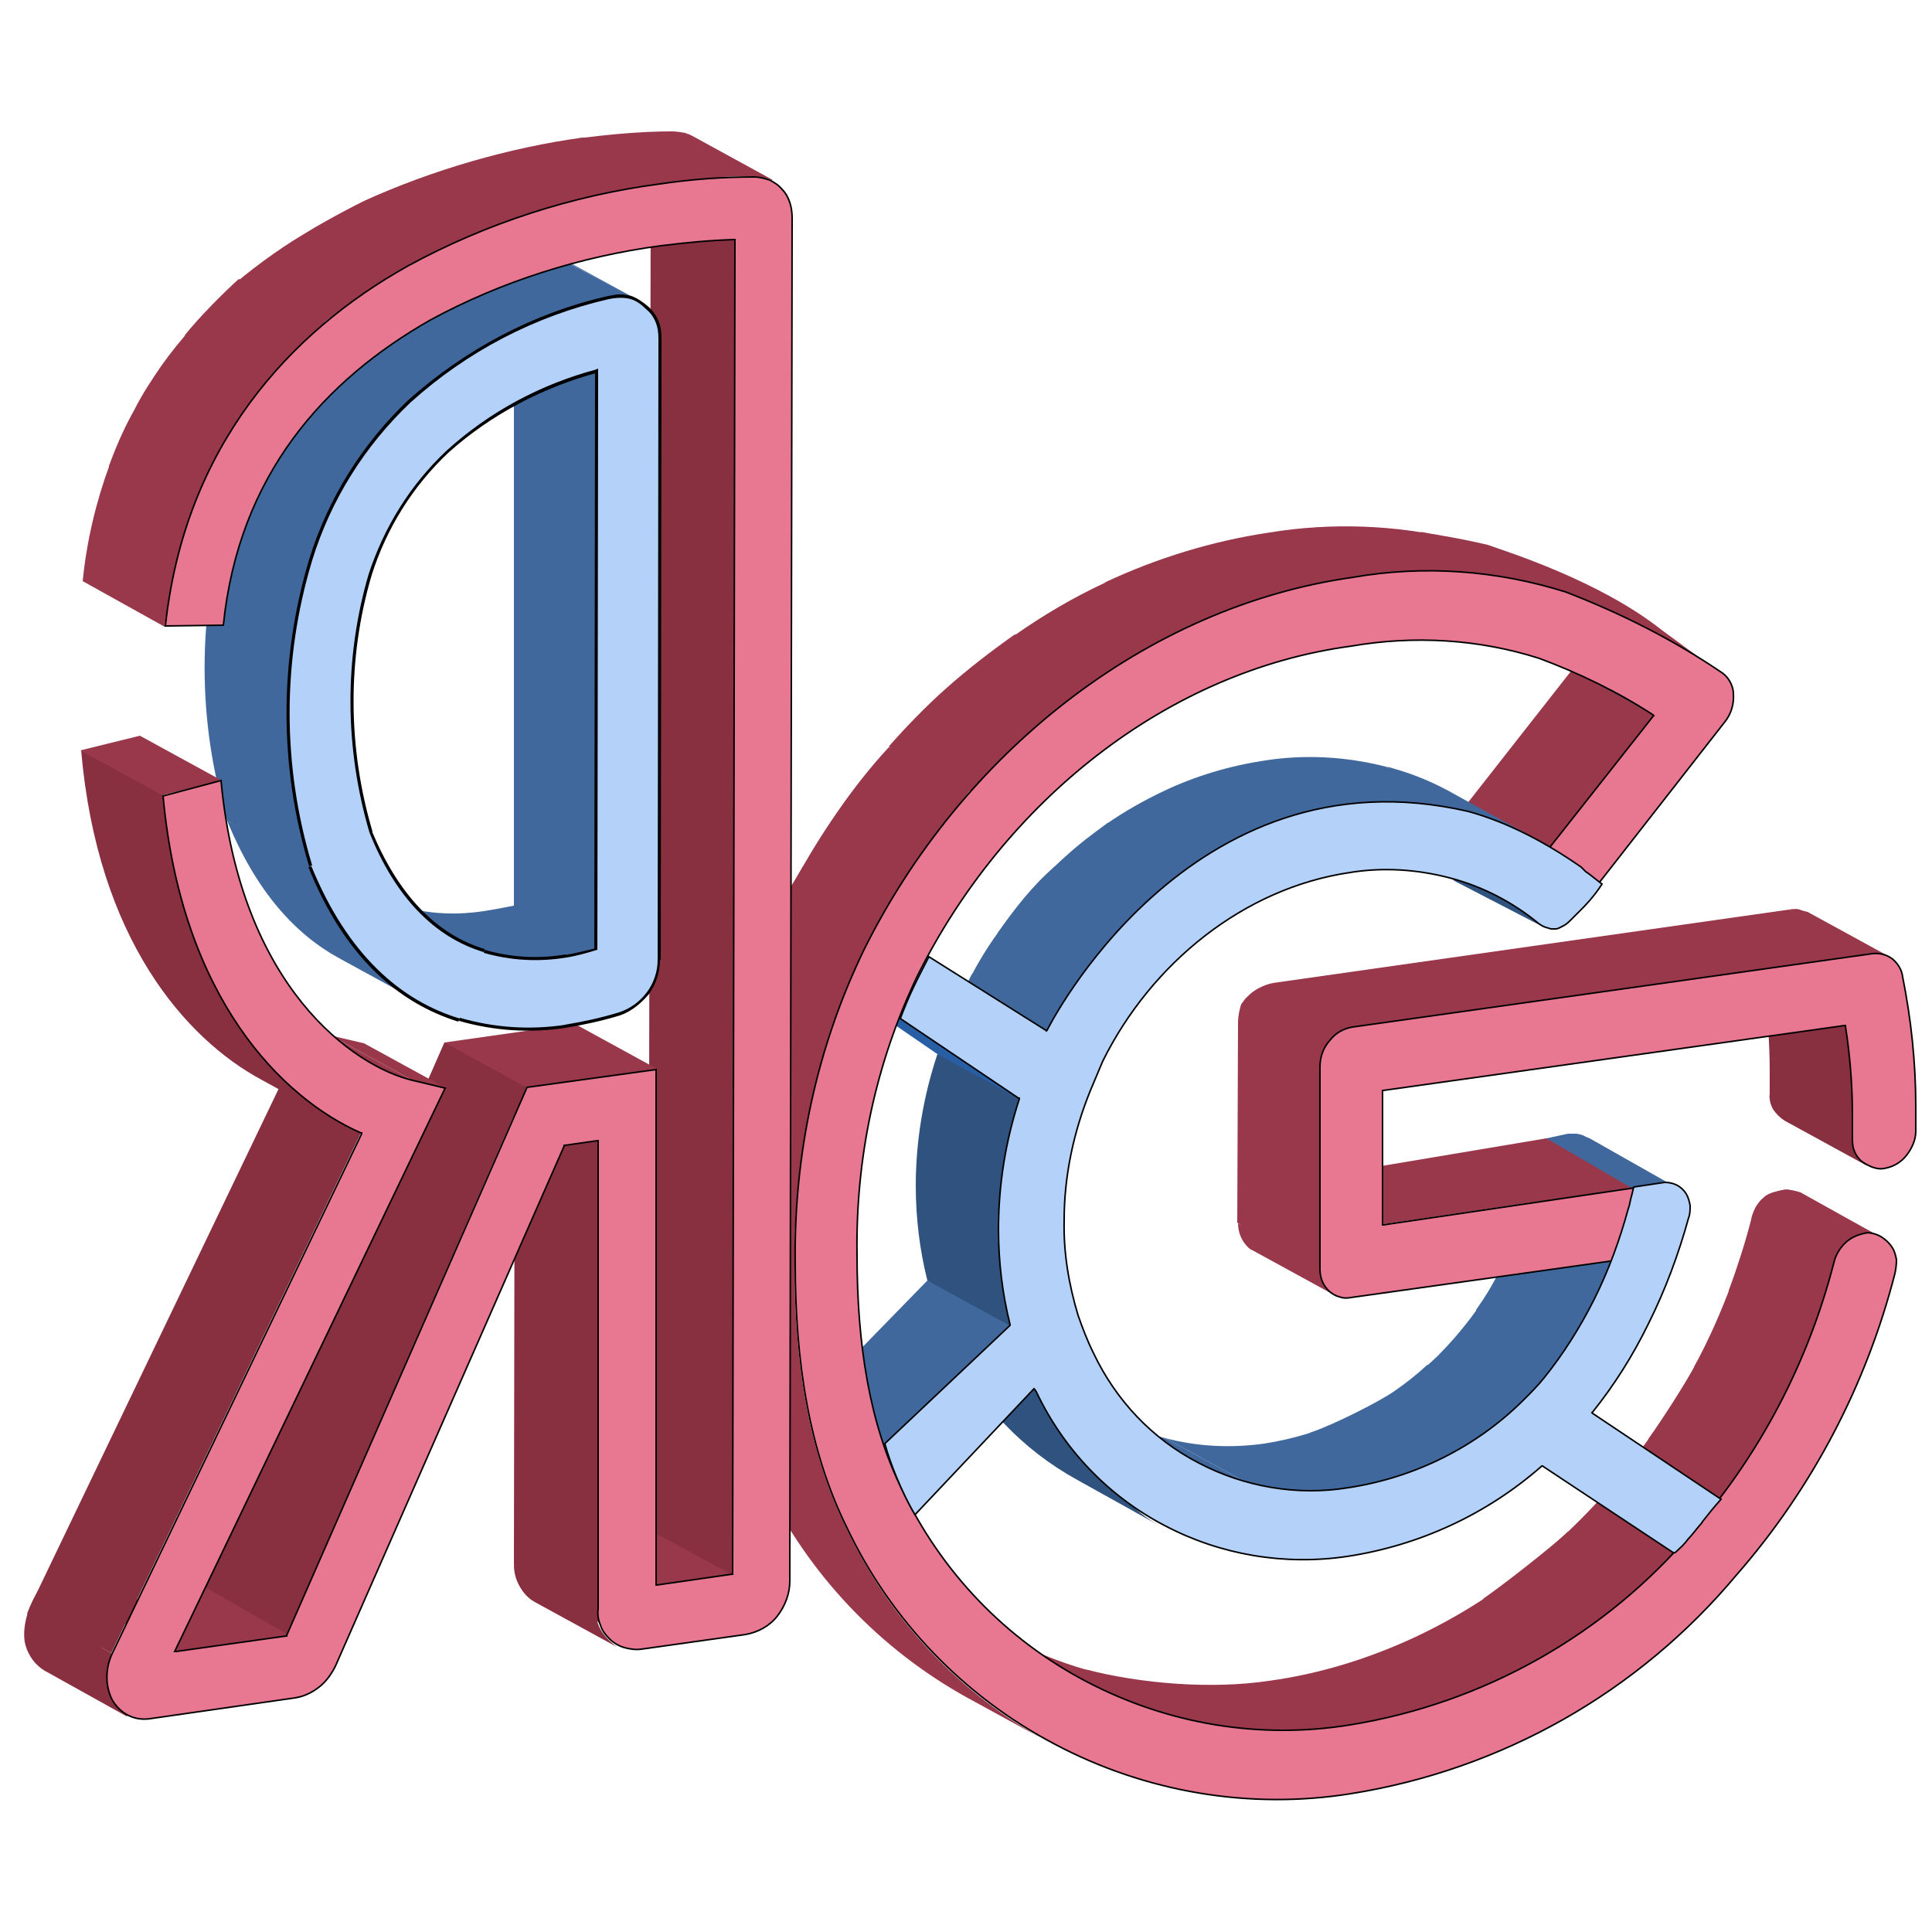
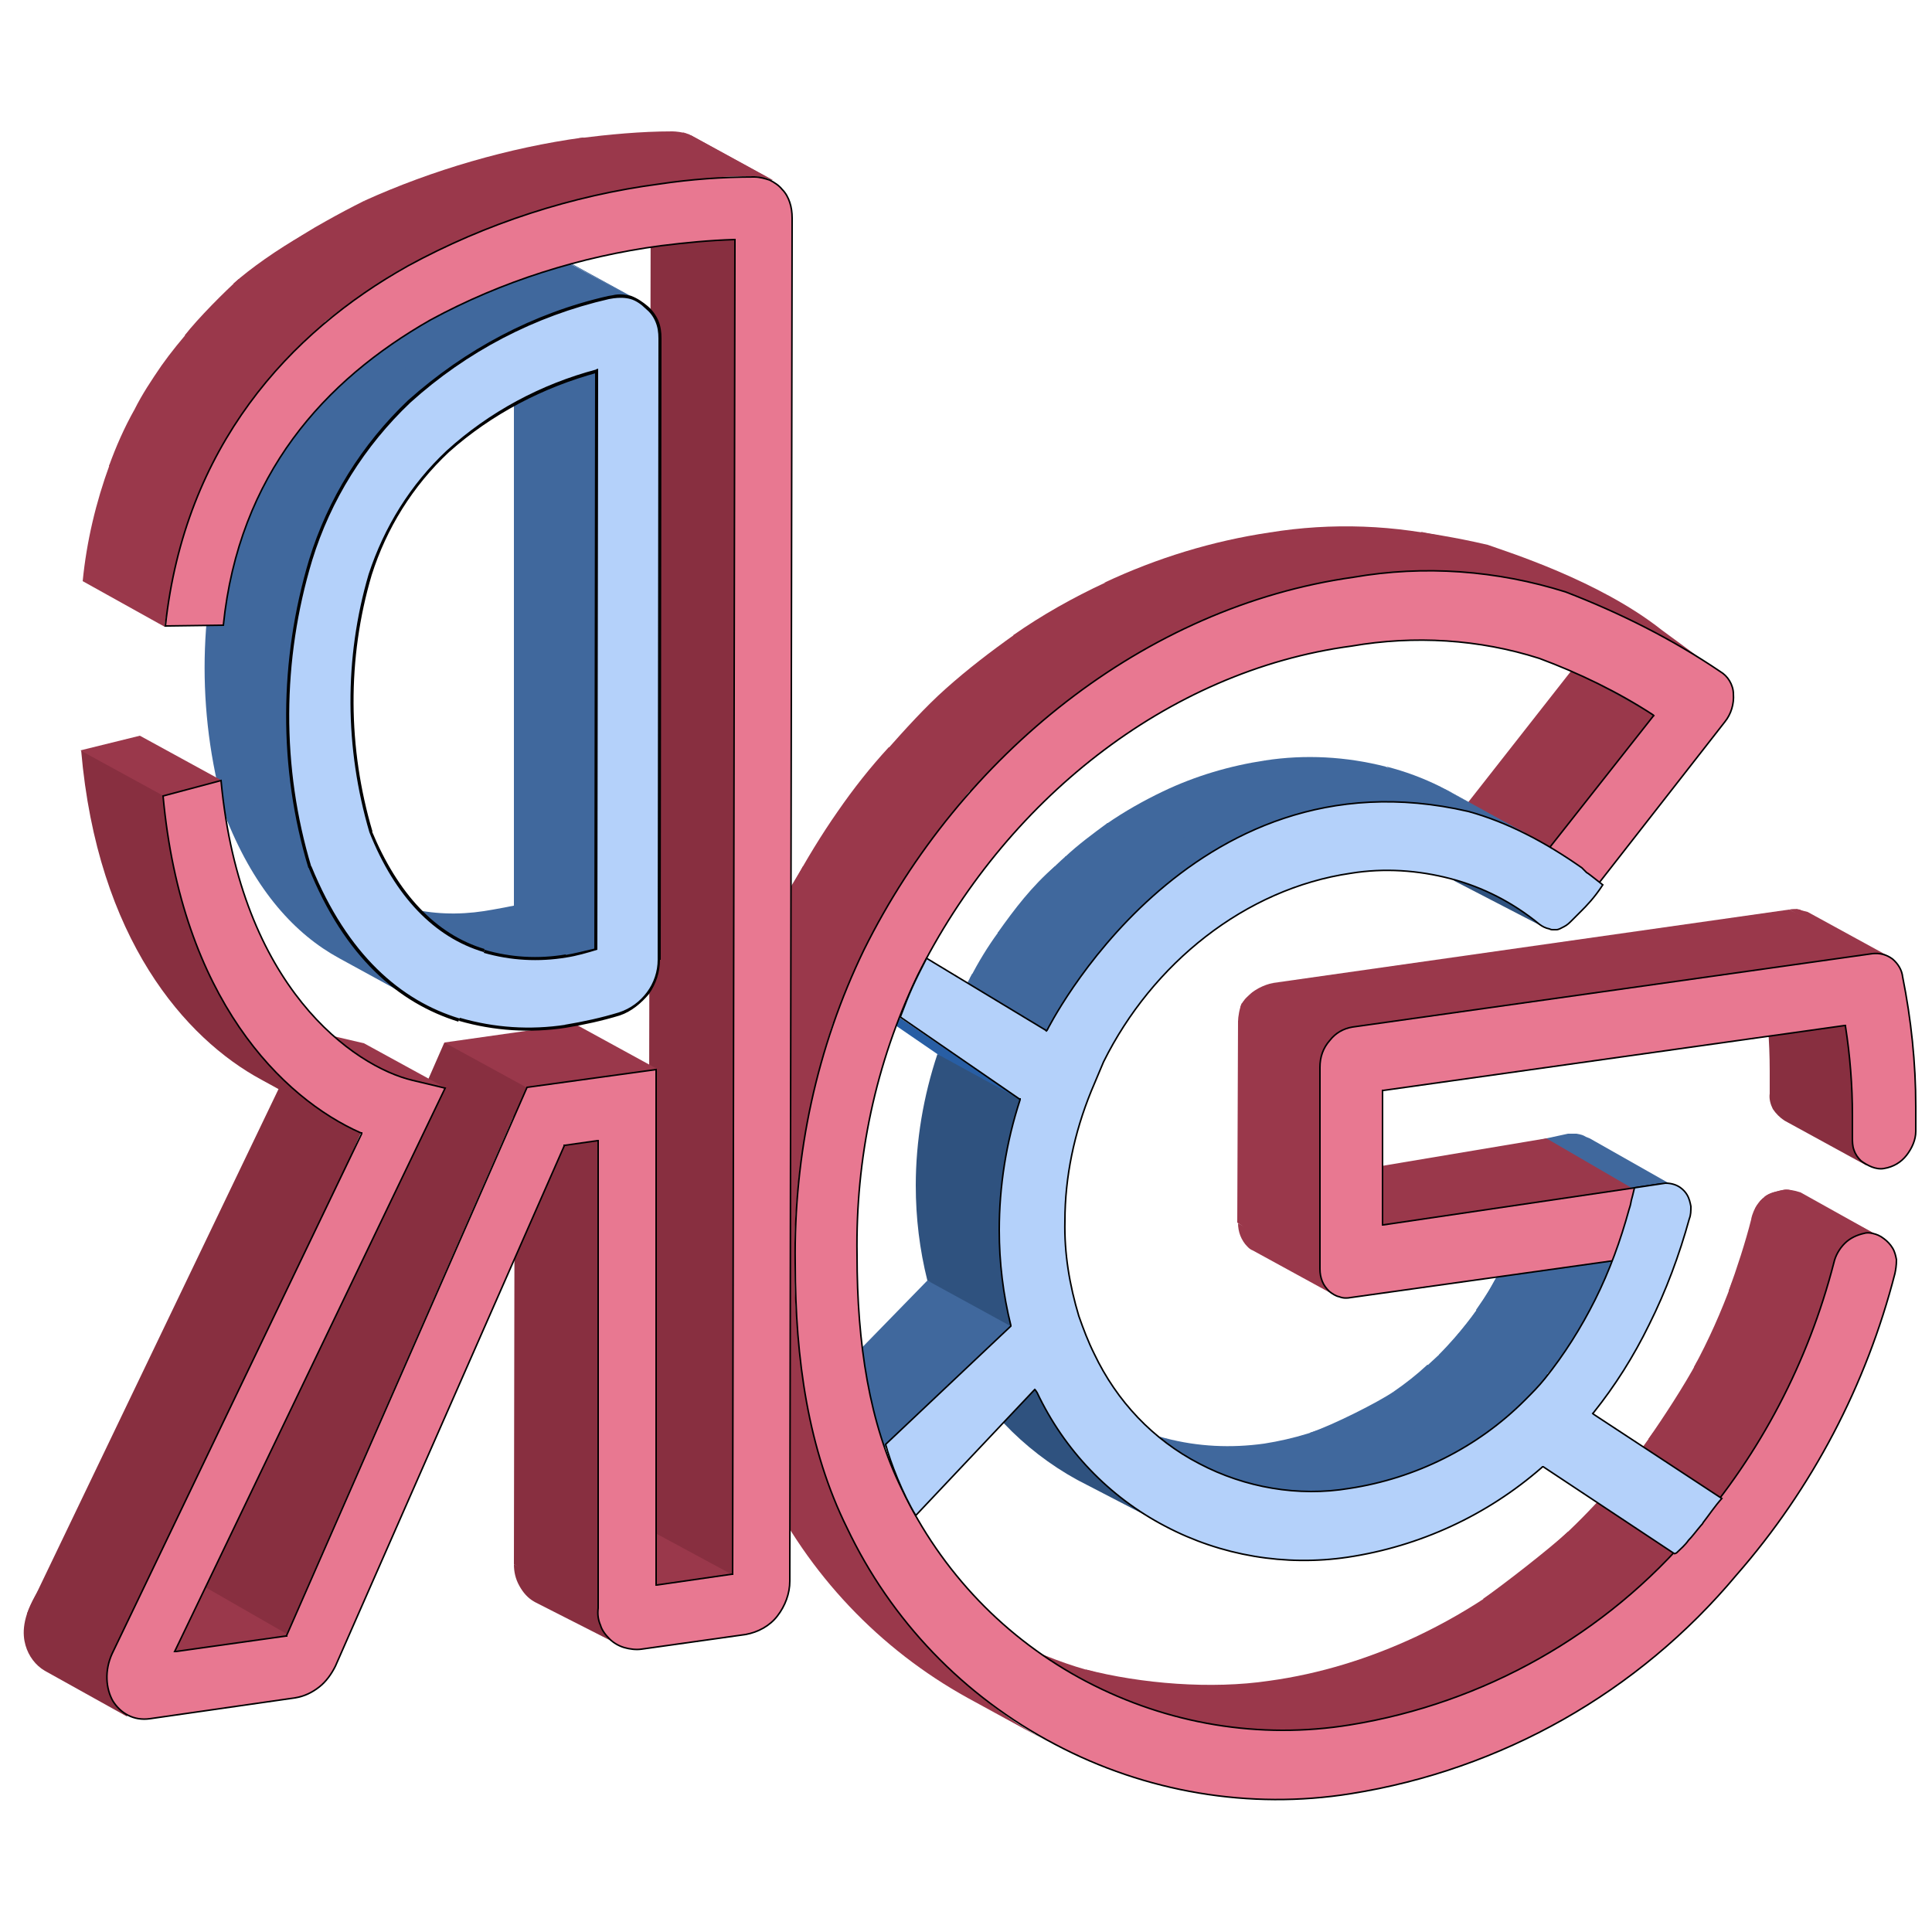
<svg xmlns="http://www.w3.org/2000/svg" version="1.1" id="Слой_1" x="0px" y="0px" viewBox="0 0 250 250" style="enable-background:new 0 0 250 250;" xml:space="preserve">
  <style type="text/css">
	.st0{fill:#9A384B;}
	.st1{fill:#40689D;}
	.st2{fill:#882F40;}
	.st3{fill:#E87891;stroke:#000000;stroke-width:0.2;}
	.st4{fill:#B4D1FA;}
	.st5{fill:#5E6D82;}
	.st6{fill:#2F527F;}
	.st7{fill:#285EA4;}
	.st8{fill:#793E4B;}
	.st9{fill:#7D414E;}
	.st10{fill:#824351;}
	.st11{fill:#874654;}
	.st12{fill:#B4D1FA;stroke:#000000;stroke-width:0.2;}
</style>
-   <path class="st0" d="M135.8,225.5l-10.6-5.8c-11.4-6.3-20.6-16-26.3-27.8c-4.9-10.1-6.7-21.9-6.7-34.2c-0.1-11.1,1.7-22.2,5.5-32.6  l10.6,5.8c-3.7,10.5-5.6,21.5-5.5,32.6c0,12.4,1.7,24.1,6.7,34.2C115.1,209.6,124.3,219.3,135.8,225.5z" />
+   <path class="st0" d="M135.8,225.5l-10.6-5.8c-11.4-6.3-20.6-16-26.3-27.8c-4.9-10.1-6.7-21.9-6.7-34.2c-0.1-11.1,1.7-22.2,5.5-32.6  l10.6,5.8c-3.7,10.5-5.6,21.5-5.5,32.6c0,12.4,2.2,23.7,7.2,33.8C115.6,209.2,124.3,219.3,135.8,225.5z" />
  <path class="st0" d="M107.5,132.6l-9.9-7.7c1-2.7,2.2-5.4,3.5-8c0.4-0.9,2.4-4,2.8-4.8l11.1,6.1c-0.5,0.9-2,4.4-2.4,5.3  c-1.3,2.6-3.4,5.8-4.4,8.6" />
  <path class="st1" d="M78.8,39l-11.1-5.9c0.7-0.1,2.5-0.6,3.2-0.5L82.8,39c-0.7-0.2-2.2-0.1-2.9,0" />
  <path class="st1" d="M81.5,38.6l-10.6-5.8c0.3,0.1,0.7,0.2,1,0.4L82.5,39C82.2,38.8,81.9,38.6,81.5,38.6z" />
  <path class="st1" d="M82.5,38.9l-10.6-5.8h0.2l10.6,5.8H82.5z" />
  <path class="st1" d="M40.5,112.5l-11.1-6.3c-3.9-12.9-3.9-26.7,0-39.6l0.6-1.8L42.5,71l-0.6,1.8C38,85.7,36.6,99.1,40.5,112" />
-   <path class="st1" d="M40.7,70.6L30,64.8c0.8-2.2,3.2-7.6,4.3-9.7l9.2,9C42.5,66.2,41.5,68.4,40.7,70.6z" />
+   <path class="st1" d="M40.1,80.6L30,64.8c0.8-2.2,3.2-7.6,4.3-9.7l15.2,6.5C48.5,63.7,40.9,78.4,40.1,80.6z" />
  <path class="st1" d="M43.6,64.1L33,58.3c0.9-1.7,1.9-3.3,3-4.8l10.6,5.8C45.5,60.8,44.5,62.4,43.6,64.1z" />
  <path class="st1" d="M41.5,73L36,53.5c1-1.4,2.1-2.8,3.2-4.1L58,48.5C56.8,49.8,42.5,71.6,41.5,73z" />
  <path class="st1" d="M49.8,55.1l-10.6-5.8c1-1.1,2-2.1,3.1-3.1l0.8-0.7L55.5,50l-2.6,2C51.8,53,50.8,54,49.8,55.1z" />
  <path class="st1" d="M53.7,51.2L43,45.5c1.6-1.4,3.2-2.7,4.9-3.9l10.6,5.7c-1.7,1.2-2,3-3.6,4.4" />
  <path class="st1" d="M58.5,48.8L48,41.5c2.5-1.7,5-3.2,7.7-4.5l10.6,5.8C63.7,44.1,60.9,47.1,58.5,48.8z" />
  <path class="st1" d="M50.1,55.2l5.7-18.1c4-1.8,8.1-3.3,12.4-4.3h0.6l10.6,5.7l-0.6,0.1C74.5,39.6,54,53.3,50.1,55.2z" />
  <path class="st0" d="M85.1,205.4l-10.8-6.2l9.7-1.4l14.5,6.4L85.1,205.4z" />
-   <path class="st2" d="M79.8,213.1l-10.6-5.8c-0.9-0.5-1.5-1.2-2-2.1s-0.7-1.8-0.7-2.8l10.6,5.8c0,1,0.2,2,0.7,2.8  S79,212.5,79.8,213.1" />
+   <path class="st2" d="M81,213.3l-11.8-6c-0.9-0.5-1.5-1.2-2-2.1s-0.7-1.8-0.7-2.8l10.6,5.8c0,1,0.9,1.8,1.4,2.6s1,1.1,1.8,1.7" />
  <path class="st2" d="M78.3,210.5l-11.8-8.1l0.1-60.4l11,5L78.3,210.5z" />
  <path class="st2" d="M98.9,206l-15-8.1l0.3-172.4L96,30.4L98.9,206z" />
  <path class="st0" d="M65.9,144.7l-8.4-9.8l16.9-2.4l10.6,5.8L65.9,144.7z" />
  <path class="st2" d="M37,211.7l-10.6-5.8l31.1-71l10.6,5.8L37,211.7z" />
  <path class="st0" d="M22.7,213.7l-10.6-5.8l14.5-2.5l10.8,6.2L22.7,213.7z" />
-   <path class="st2" d="M16.4,222.1l-10.6-5.9c-1.2-0.7-2.1-1.9-2.5-3.3c-0.4-1.4-0.2-4.1,1.6-7l9.8,8.7c-0.6,1.3-0.4,2.1,0,3.5  s0.6,3.1,1.8,3.9" />
+   <path class="st2" d="M16.4,222.1l-10.6-5.9c-1.2-0.7-2.1-1.9-2.5-3.3c-0.4-1.4-0.5-3.6,1.6-7l9.8,8.7c-0.6,1.3-0.4,2.1,0,3.5  s0.6,3.1,1.8,3.9" />
  <path class="st2" d="M14.1,214.6l-10.6-5.8l0.3-0.7l10.6,5.8C14.4,214.2,14.2,214.4,14.1,214.6z" />
-   <path class="st0" d="M53.4,139.8L42.8,134l4.3,1l10.6,5.8L53.4,139.8z" />
-   <path class="st2" d="M14.4,213.9l-10.6-5.8l32.3-67.3l10.6,5.8L14.4,213.9z" />
+   <path class="st0" d="M49.2,141l-6.4-7l4.3,1l10.6,5.8L49.2,141z" />
+   <path class="st2" d="M15.1,217.7l-11.3-9.6l32.3-67.3l10.6,5.8L15.1,217.7z" />
  <path class="st0" d="M48.6,137.9L38,132.1l0.9,0.5l10.6,5.8L48.6,137.9" />
  <path class="st0" d="M49.5,138.4l-10.6-5.8c1.2,0.6,2.4,1.1,3.7,1.4l10.6,5.8C51.9,139.4,50.6,139,49.5,138.4z" />
  <path class="st0" d="M53.1,139.8L42.5,134h0.3l10.6,5.8H53.1z" />
  <path class="st0" d="M85.4,23.7l-10.6-5.8c4-0.5,8.1-0.9,12.2-0.9c0.4,0,1.4,0.1,1.8,0.3l10.8,5.9c-0.4-0.1-1.7-0.4-2.1-0.4  C93.5,22.8,89.4,23.1,85.4,23.7z" />
  <path class="st0" d="M98.9,22.9l-10.6-5.8c0.3,0.1,0.6,0.2,0.9,0.3l10.6,5.8C99.5,23.1,99.2,23,98.9,22.9z" />
  <path class="st0" d="M99.8,23.3l-10.6-5.8h0.2l10.6,5.8H99.8z" />
-   <path class="st2" d="M44.4,145.5l-10.6-5.8c-9.8-5.3-21.2-18.2-23.3-42.6l12.3,6.6C25.1,128.1,34.6,140.2,44.4,145.5z" />
+   <path class="st2" d="M44.4,145.5l-10.6-5.8c-9.8-5.3-21.2-18.2-23.3-42.6l14.6,4.7C27.4,126.2,34.6,140.2,44.4,145.5z" />
  <path class="st0" d="M21,102.9l-10.6-5.8l7.7-1.9l10.6,5.8L21,102.9z" />
  <path class="st0" d="M21.3,81.1l-10.6-5.9c0.5-5.1,1.7-10.2,3.5-15.1l13.1,4.2C25.4,69.3,21.8,75.9,21.3,81.1" />
  <path class="st0" d="M24.7,66.1l-10.6-5.8c0.9-2.5,2-5,3.3-7.3L28,58.7C26.8,61.1,25.7,63.6,24.7,66.1z" />
  <path class="st0" d="M23.7,67.1L17.4,53c1-2,2.2-3.8,3.5-5.7L35.5,48C34.3,49.8,24.8,65.2,23.7,67.1z" />
  <path class="st0" d="M31.5,53.1l-10.6-5.8c1.2-1.7,2.6-3.4,4-5l15.4,0.8C38.9,44.8,32.8,51.3,31.5,53.1z" />
  <path class="st0" d="M35.5,48l-11.6-4.6c1.7-2.2,5.3-5.8,7-7.3l11.9,6c-1.7,1.5-5.9,6.1-7.5,7.8" />
-   <path class="st0" d="M40.3,43.1l-10.6-5.8c2.1-1.9,6.3-5.1,9.5-6.9L47,38C44.7,39.6,42.4,41.3,40.3,43.1z" />
+   <path class="st0" d="M40.3,43.1l-10.1-6.4c2.1-1.9,5.8-4.5,9-6.3L47,38C44.7,39.6,42.4,41.3,40.3,43.1z" />
  <path class="st0" d="M47,38l-10.6-5.8c1.9-1.3,3.8-2.5,5.8-3.6c1.6-0.9,3.3-1.8,4.9-2.6l13.1,5.3c-1.7,0.8-5.8,2.1-7.5,3.1  C50.8,35.4,48.9,36.7,47,38" />
  <path class="st0" d="M57.8,33.4L47.1,26c8.8-4,18.8-6.9,28.3-8.2l18.2,5.1C84.1,24.2,66.6,29.4,57.8,33.4z" />
  <path class="st3" d="M85.4,23.8L85.4,23.8c4-0.6,8.1-0.9,12.2-0.9c0.7,0,1.4,0.2,2,0.4c0.6,0.3,1.2,0.7,1.6,1.2  c0.5,0.5,0.8,1.1,1,1.7s0.3,1.3,0.3,2l0,0l0,0l-0.3,176.4c0,1.6-0.6,3.2-1.6,4.5s-2.5,2.1-4.1,2.4l0,0L83,213.4l0,0  c-0.7,0.1-1.5,0-2.2-0.2s-1.4-0.6-1.9-1.1s-1-1.1-1.2-1.8c-0.3-0.7-0.4-1.4-0.3-2.2l0,0l0,0v-60.4v-0.1h-0.1l-4.2,0.6H73v0.1  l-29.6,67.3l0,0c-0.5,1-1.2,2-2.1,2.7c-0.9,0.7-1.9,1.2-3.1,1.4l0,0l-18.8,2.7c-2.1,0.3-3.8-0.7-4.8-2.3c-0.9-1.6-1.1-3.9-0.1-6.1  l0,0l32.3-67.3v-0.1h-0.1c-10.2-4.5-23.2-17.4-25.6-43.6l7.5-2c2.5,26.8,17.2,37,24.8,38.8l0,0l4.2,1l-34.9,72.7l-0.1,0.2h0.2  l14.2-2h0.1v-0.1l31.1-70.9l16.7-2.3V205v0.1H85l9.7-1.4h0.1v-0.1l0.3-172.5V31H95c-3.2,0.1-6.3,0.4-9.5,0.8  c-10.4,1.4-20.6,4.6-29.8,9.6l0,0c-13.7,7.8-24.8,20-26.8,39.5L21.4,81c2.5-23.2,16-38,31.4-46.6C62.9,28.9,74,25.3,85.4,23.8z" />
  <path class="st1" d="M59,121.6l-10.6-5.8l0.7,0.3l10.7,5.7C59.5,121.8,59.3,121.7,59,121.6" />
  <path class="st1" d="M59.6,122.2l-10.5-6.1c0.9,0.4,1.9,0.8,2.9,1.1l0.8,0.2l11.5,5.9h-1.7C61.6,123,60.6,122.6,59.6,122.2" />
  <path class="st1" d="M63.4,123.3l-10.6-5.8c3.2,0.8,6.5,0.9,9.8,0.4c1.3-0.2,4-0.7,5.2-1l9.8,6c-1.3,0.3-3.1,0.6-4.4,0.8  C69.9,124.3,66.6,124.1,63.4,123.3" />
  <path class="st1" d="M78.5,123.5l-12-4.8V42.2l12,4.8V123.5z" />
-   <path class="st1" d="M54.5,129.8L43.9,124c-5.7-3.1-10.8-8.7-14.5-17.8l11.1,5.8C45,121,48.8,126.7,54.5,129.8z" />
+   <path class="st1" d="M54.5,129.8L43.9,124c-5.7-3.1-10.8-8.7-14.5-17.8l12.1-7.1C46,108.1,48.8,126.7,54.5,129.8z" />
  <path class="st4" d="M79.4,38.4c0.8-0.1,1.5-0.1,2.3,0.1c0.7,0.2,1.4,0.6,2,1.1s1,1.1,1.3,1.9c0.3,0.7,0.4,1.5,0.4,2.2l-0.1,80.4  c0,1.6-0.5,3.1-1.4,4.3c-0.9,1.3-2.2,2.2-3.7,2.7c-2.3,0.7-4.6,1.2-7,1.6c-4.6,0.7-9.3,0.4-13.8-0.9c-7.6-2.3-14.6-8.3-19.3-19.9  c-3.9-12.9-3.9-26.7,0-39.6C42.6,64.7,47,57.6,52.9,52c7.3-6.6,16.2-11.3,25.9-13.4L79.4,38.4z M77.1,122.9L77.2,48  c-7.2,1.9-13.8,5.5-19.3,10.4c-4.6,4.4-8.1,9.9-10,15.9c-3.2,10.9-3.2,22.4,0,33.3c3.3,8.3,8.3,13.5,14.7,15.4  c3.4,1,7.1,1.2,10.6,0.6C74.5,123.5,75.8,123.3,77.1,122.9z" />
-   <path d="M79.4,38.4v-0.2l0,0V38.4z M85.4,43.8h-0.2l0,0H85.4z M85.3,124.2h-0.2l0,0H85.3z M80.2,131.2l0.1,0.2l0,0L80.2,131.2z   M73.2,132.8v-0.2l0,0V132.8z M59.4,131.9l-0.1,0.2l0,0L59.4,131.9z M40.2,112.1l-0.2,0.1l0,0l0,0L40.2,112.1z M40.2,72.5L40,72.4  l0,0L40.2,72.5z M52.9,52L52.9,52L52.9,52L52.9,52z M78.8,38.6v-0.2l0,0V38.6z M77.2,48h0.2v-0.3l-0.3,0.1L77.2,48z M58,58.5  L58,58.5L58,58.5L58,58.5z M48,74.4l-0.2-0.1l0,0L48,74.4z M48,107.7l-0.2,0.1l0,0l0,0L48,107.7z M62.6,123.1l-0.1,0.2l0,0  L62.6,123.1z M73.2,123.7v-0.2l0,0V123.7z M79.4,38.6c0.7-0.1,1.5-0.1,2.2,0.1l0.1-0.4c-0.8-0.2-1.6-0.3-2.4-0.1L79.4,38.6z   M81.6,38.7c0.7,0.2,1.4,0.7,1.9,1.2l0.3-0.3c-0.6-0.5-1.3-1-2.1-1.3L81.6,38.7z M83.5,39.9c0.6,0.5,1,1,1.3,1.7l0.4-0.1  c-0.3-0.7-0.8-1.4-1.4-1.9L83.5,39.9z M84.8,41.6c0.3,0.7,0.4,1.4,0.4,2.2h0.4c0-0.8-0.1-1.6-0.4-2.3L84.8,41.6z M85.2,43.8  l-0.1,80.4h0.4l0.1-80.4L85.2,43.8z M85.1,124.2c0,1.5-0.5,3-1.4,4.2l0.3,0.2c0.9-1.3,1.4-2.8,1.4-4.4L85.1,124.2z M83.7,128.4  c-0.9,1.2-2.1,2.1-3.6,2.6l0.1,0.4c1.5-0.5,2.8-1.6,3.8-2.8L83.7,128.4z M80.1,131c-2.3,0.7-4.6,1.2-7,1.6l0.1,0.4  c2.4-0.4,4.7-0.9,7-1.6L80.1,131z M73.2,132.6c-4.6,0.7-9.2,0.4-13.7-0.9l-0.1,0.4c4.5,1.3,9.2,1.6,13.8,0.9V132.6z M59.5,131.8  c-7.6-2.3-14.5-8.2-19.2-19.7l-0.4,0.1c4.7,11.7,11.7,17.6,19.4,20L59.5,131.8z M40.4,112c-3.9-12.9-3.9-26.6,0-39.5L40,72.4  c-3.9,13-3.9,26.8,0,39.7L40.4,112z M40.4,72.5c2.4-7.8,6.8-14.8,12.7-20.4l-0.3-0.3c-6,5.7-10.4,12.8-12.8,20.6L40.4,72.5z   M53.1,52.1c7.3-6.6,16.1-11.2,25.7-13.4l-0.1-0.4c-9.7,2.2-18.5,6.9-25.9,13.5L53.1,52.1z M78.8,38.7l0.6-0.1l-0.1-0.4l-0.6,0.1  L78.8,38.7z M77.3,122.9L77.4,48H77l-0.1,74.9H77.3z M77.2,47.8c-7.2,1.9-13.9,5.5-19.4,10.5l0.3,0.2c5.5-4.9,12.2-8.4,19.3-10.3  L77.2,47.8z M57.8,58.3c-4.7,4.4-8.1,9.9-10.1,16l0.4,0.1c1.9-6,5.3-11.5,10-15.9L57.8,58.3z M47.7,74.3  c-3.2,10.9-3.1,22.5,0.1,33.4l0.4-0.1c-3.2-10.8-3.3-22.4-0.1-33.2L47.7,74.3z M47.8,107.7c3.3,8.3,8.4,13.6,14.8,15.5l0.1-0.4  c-6.3-1.9-11.2-7.1-14.6-15.3L47.8,107.7z M62.6,123.3c3.5,1,7.1,1.2,10.7,0.6l-0.1-0.4c-3.5,0.6-7.1,0.4-10.5-0.6L62.6,123.3z   M73.3,123.9c1.3-0.2,2.7-0.6,4-1l-0.2-0.2c-1.3,0.3-2.8,0.7-4.1,0.9L73.3,123.9z" />
+   <path d="M79.4,38.4v-0.2l0,0V38.4z M85.4,43.8h-0.2l0,0H85.4z M85.3,124.2h-0.2l0,0H85.3z M80.2,131.2l0.1,0.2l0,0L80.2,131.2z   M73.2,132.8v-0.2l0,0V132.8z M59.4,131.9l-0.1,0.2l0,0L59.4,131.9z M40.2,112.1l-0.2,0.1l0,0l0,0L40.2,112.1z M40.2,72.5L40,72.4  l0,0L40.2,72.5z M52.9,52L52.9,52L52.9,52L52.9,52z M78.8,38.6v-0.2l0,0V38.6z M77.2,48h0.2v-0.3l-0.3,0.1L77.2,48z M58,58.5  L58,58.5L58,58.5L58,58.5z M48,74.4l-0.2-0.1l0,0L48,74.4z M48,107.7l-0.2,0.1l0,0l0,0L48,107.7z M62.6,123.1l-0.1,0.2l0,0  L62.6,123.1z M73.2,123.7v-0.2l0,0V123.7z M79.4,38.6c0.7-0.1,1.5-0.1,2.2,0.1l0.1-0.4c-0.8-0.2-1.6-0.3-2.4-0.1L79.4,38.6z   M81.6,38.7c0.7,0.2,1.4,0.7,1.9,1.2l0.3-0.3c-0.6-0.5-1.3-1-2.1-1.3L81.6,38.7z M83.5,39.9c0.6,0.5,1,1,1.3,1.7l0.4-0.1  c-0.3-0.7-0.8-1.4-1.4-1.9L83.5,39.9z M84.8,41.6c0.3,0.7,0.4,1.4,0.4,2.2h0.4c0-0.8-0.1-1.6-0.4-2.3L84.8,41.6z M85.2,43.8  l-0.1,80.4h0.4l0.1-80.4L85.2,43.8z M85.1,124.2c0,1.5-0.5,3-1.4,4.2l0.3,0.2c0.9-1.3,1.4-2.8,1.4-4.4L85.1,124.2z M83.7,128.4  c-0.9,1.2-2.1,2.1-3.6,2.6l0.1,0.4c1.5-0.5,2.8-1.6,3.8-2.8L83.7,128.4z M80.1,131c-2.3,0.7-4.6,1.2-7,1.6l0.1,0.4  c2.4-0.4,4.7-0.9,7-1.6L80.1,131z M73.2,132.6c-4.6,0.7-9.2,0.4-13.7-0.9l-0.1,0.4c4.5,1.3,9.2,1.6,13.8,0.9V132.6z M59.5,131.8  c-7.6-2.3-14.5-8.2-19.2-19.7l-0.4,0.1c4.7,11.7,11.7,17.6,19.4,20L59.5,131.8z M40.3,112.2c-3.9-12.9-3.8-26.8,0.1-39.7L40,72.4  c-3.9,13-4,27-0.1,39.9L40.3,112.2z M40.4,72.5c2.4-7.8,6.8-14.8,12.7-20.4l-0.3-0.3c-6,5.7-10.4,12.8-12.8,20.6L40.4,72.5z   M53.1,52.1c7.3-6.6,16.1-11.2,25.7-13.4l-0.1-0.4c-9.7,2.2-18.5,6.9-25.9,13.5L53.1,52.1z M78.8,38.7l0.6-0.1l-0.1-0.4l-0.6,0.1  L78.8,38.7z M77.3,122.9L77.4,48H77l-0.1,74.9H77.3z M77.2,47.8c-7.2,1.9-13.9,5.5-19.4,10.5l0.3,0.2c5.5-4.9,12.2-8.4,19.3-10.3  L77.2,47.8z M57.8,58.3c-4.7,4.4-8.1,9.9-10.1,16l0.4,0.1c1.9-6,5.3-11.5,10-15.9L57.8,58.3z M47.7,74.3  c-3.2,10.9-3.1,22.5,0.1,33.4l0.4-0.1c-3.2-10.8-3.3-22.4-0.1-33.2L47.7,74.3z M47.8,107.7c3.3,8.3,8.4,13.6,14.8,15.5l0.1-0.4  c-6.3-1.9-11.2-7.1-14.6-15.3L47.8,107.7z M62.6,123.3c3.5,1,7.1,1.2,10.7,0.6l-0.1-0.4c-3.5,0.6-7.1,0.4-10.5-0.6L62.6,123.3z   M73.3,123.9c1.3-0.2,2.7-0.6,4-1l-0.2-0.2c-1.3,0.3-2.8,0.7-4.1,0.9L73.3,123.9z" />
  <path class="st5" d="M218.5,202.6l-10.6-5.8l-0.3-0.2l10.6,5.8C218.3,202.5,218.4,202.6,218.5,202.6z" />
  <path class="st1" d="M196.8,181.1l-10.6-5.8c5.8-6,6.8-9.2,7.5-10.1l5.5,13.3C198.3,179.5,197.5,180.3,196.8,181.1z" />
  <path class="st1" d="M199.2,178.5l-10.6-5.8l0.2-0.2c0.8-1,1.6-2,2.3-3l10.6,5.8c-0.7,1-1.5,2.1-2.3,3L199.2,178.5z" />
  <path class="st1" d="M199.4,178.6l-8.4-9.1c1.2-1.7,2.4-3.6,3.4-5.5l18.6-1.5c-1,1.9-10.1,12-11.3,13.8" />
  <path class="st1" d="M205.1,169.8l-10.6-5.8l0.8-1.6c1-2.1,2-4.3,2.8-6.4l10.6,5.8c-0.8,2.1-1.7,4.3-2.8,6.4L205.1,169.8z" />
  <path class="st1" d="M208.7,161.8L198,156c0.6-1.7,1.2-3.5,1.6-5.2c0-0.2,0-0.3,0.2-0.5l10.8,5.8c0,0.2,0,0.4-0.2,0.5  c-0.5,1.8-1,3.5-1.6,5.2" />
  <path class="st1" d="M210.6,156.1l-10.6-5.8c0.1-0.2,0.2-0.5,0.3-0.7l10.5,5.9c-0.1,0.2-0.2,0.4-0.3,0.7" />
  <path class="st1" d="M210.8,155.5l-10.6-5.8c0.1-0.2,0.2-0.4,0.3-0.5l10.6,5.8C211.1,155.1,210.9,155.3,210.8,155.5z" />
  <path class="st1" d="M211.1,154.8l-10.6-5.8l0.4-0.5l10.6,5.8L211.1,154.8z" />
  <path class="st1" d="M212.1,154.3l-14.4-6.4c0.4-0.2,4.8-1.1,5.2-1.2c0.4,0,0.8,0,1.1,0c0.6,0.1,0.9,0.2,1.2,0.4l0.5,0.2l11.3,6.4  h-0.3c-0.4,0-0.8,0-1.1,0C215.2,153.8,212.5,154.1,212.1,154.3z" />
  <path class="st1" d="M154.6,189.2l-10.7-5.7l1.1,0.6l10.6,5.8C155.2,189.6,154.9,189.5,154.6,189.2" />
  <path class="st1" d="M155.6,189.8L145,184c1.9,0.9,3.8,1.6,5.8,2.1l10.6,5.8C159.4,191.4,157.5,190.7,155.6,189.8z" />
-   <path class="st1" d="M161.4,191.9l-10.6-5.8c4.2,1.1,8.5,1.3,12.8,0.7c3.8-0.6,7.4-1.7,10.8-3.3l12.9,6.1c-3.4,1.6-9.5,4.1-13.3,4.6  c-4.3,0.6-9.1-0.1-13.3-1.2" />
+   <path class="st1" d="M153.9,193.2l-3.1-7.1c4.2,1.1,8.5,1.3,12.8,0.7c3.8-0.6,7.4-1.7,10.8-3.3l12.9,6.1c-3.4,1.6-9.5,4.1-13.3,4.6  c-4.3,0.6-9.1-0.1-13.3-1.2" />
  <path class="st1" d="M185,189.3l-15.5-3.9c3-1,8.9-4,10.8-5.3l10.7,5.7C189.1,187.1,187.1,188.2,185,189.3" />
  <path class="st1" d="M187.3,192.5l-7-12.4c1.6-1.1,3-2.2,4.4-3.5l18.2,1.4c-1.4,1.3-4.8,6.4-6.4,7.5" />
  <path class="st1" d="M195.4,182.4l-10.6-5.8l5.2-4.8l6.8,9.4L195.4,182.4" />
  <path class="st6" d="M200,120.1l-11.4-5.9c-0.2-0.1-0.4-0.2-0.5-0.3c-1.4-1.2-3-2.3-4.7-3.2l10.7,5.4c1.7,0.9,3.9,2.4,5.4,3.6  C199.7,119.9,199.8,120,200,120.1z" />
-   <path class="st6" d="M150,197.4l-10.6-5.9c-7.1-3.9-12.8-9.9-16.3-17.2c0-0.1-0.1-0.2-0.2-0.3l12.9,2.3l1.6,2.6  C140.9,186.2,143,193.5,150,197.4z" />
+   <path class="st6" d="M150.4,197.2l-11-5.7c-7.1-3.9-12.8-9.9-16.3-17.2c0-0.1-0.1-0.2-0.2-0.3l12.9,2.3l1.6,2.6  C140.9,186.2,143.4,193.3,150.4,197.2z" />
  <path class="st1" d="M115,187.5l-10.6-5.8l15.6-16l13.3,5.2L115,187.5z" />
-   <path class="st6" d="M131.7,172.1l-11.7-6.4c-1-4-1.5-8.1-1.5-12.3c0-5.8,1-11.6,2.8-17l11.6,4.2c-1.8,5.5-3.8,12.9-3.8,18.6  C129.1,163.3,130.7,168,131.7,172.1z" />
+   <path class="st6" d="M131.7,172.1l-11.7-6.4c-1-4-1.5-8.1-1.5-12.3c0-5.8,1-11.6,2.8-17l11.6,4.2c-1.8,5.5-2.4,13.1-2.4,18.8  C130.5,163.5,130.7,168,131.7,172.1z" />
  <path class="st1" d="M135.5,133.5l-10.6-5.8l0.9-1.7l11.1,5.6L135.5,133.5z" />
  <path class="st1" d="M136.1,132.4l-10.6-5.8c1.1-2.1,2.3-4.1,3.7-6l10.6,5.8C138.4,128.4,137.1,130.4,136.1,132.4z" />
  <path class="st1" d="M139.7,129.2l-10.6-8.5c2.2-3.1,4.4-6,7.4-8.6l9.2,8.6C144.3,122.3,141,127.4,139.7,129.2z" />
  <path class="st1" d="M143.8,121.3l-10.6-5.8c1.5-1.6,3-3.2,4.7-4.7l10.6,5.8C146.8,118.1,145.2,119.7,143.8,121.3z" />
-   <path class="st1" d="M148.4,116.7l-10.6-5.8c1.7-1.6,3.6-3,5.5-4.4l10.6,5.8C151.9,113.7,150.1,115.1,148.4,116.7" />
-   <path class="st1" d="M153.8,112.4l-10.6-5.8c2.3-1.6,4.8-3,7.3-4.2l10.6,5.8C158.6,109.3,156.1,110.7,153.8,112.4" />
+   <path class="st1" d="M146.4,120.6l-8.6-9.7c1.7-1.6,3.6-3,5.5-4.4l13.4,4.4c-2,1.4-6.6,4.2-8.3,5.8" />
+   <path class="st1" d="M153.8,112.4l-10.6-5.8c2.3-1.6,4.8-3,7.3-4.2l17.9,3.5C165.9,107,156.1,110.7,153.8,112.4" />
  <path class="st1" d="M155.6,113.7l-5.1-11.3c4.2-2,8.6-3.3,13.2-4l10.6,5.8c-4.5,0.7-9,2-13.2,4" />
  <path class="st7" d="M131.9,142.2l-10.6-5.8l-10.2-7l5.5,2.4L131.9,142.2z" />
  <path class="st0" d="M241.6,160.1l-12.1-5.8c1.1-0.3,1.7-0.6,3.5,0l10.4,5.8H241.6z" />
  <path class="st0" d="M243.4,160.2l-10.6-5.8l10.8,5.8" />
  <path class="st2" d="M241.5,150.8l-10.6-5.8c-0.6-0.4-1.1-0.9-1.5-1.5c-0.3-0.6-0.5-1.3-0.4-2c0-1,0-1.9,0-2.9  c0-3.8-0.3-7.7-0.9-11.4l11.2,5.2c0.6,3.8,0.8,8.3,0.7,12.1c0,1,0.4,1.9,0.4,2.9c-0.1,0.7-0.3,1.1,0,1.7c0.3,0.6,1.1,0.8,1.7,1.2" />
  <path class="st0" d="M242.2,123.5l-10.7-5.8c0.5-0.1,1-0.1,1.4,0l10.6,5.8C243.2,123.4,242.7,123.4,242.2,123.5" />
  <path class="st0" d="M242.8,123.5l-10.5-5.9l1.6,0.4l10.6,5.8L242.8,123.5z" />
  <path class="st0" d="M244.3,123.8l-10.6-5.8L244.3,123.8z" />
-   <path class="st0" d="M179.1,158.4l-10.6-5.8l31.6-5.3l11,6.4L179.1,158.4z" />
+   <path class="st0" d="M177.4,164.2l-8.9-11.6l31.6-5.3l11,6.4L177.4,164.2z" />
  <path class="st0" d="M172.7,167.6l-10.6-5.8c-0.3-0.1-0.5-0.3-0.7-0.5c-0.4-0.4-0.7-0.9-0.9-1.4s-0.3-1.1-0.3-1.6l10.6,5.8  c0,0.6,0.1,1.1,0.3,1.7c0.2,0.5,0.5,1,0.9,1.4C172.2,167.4,172.4,167.5,172.7,167.6" />
  <path class="st0" d="M199.6,112.4l-11.1-6.7l14.9-19l11.1,5.7L199.6,112.4z" />
  <path class="st8" d="M199.9,118.2l-10.6-5.8c-0.2-0.1-0.4-0.3-0.6-0.4c-0.6-0.6-1.1-1.4-1.2-2.3c-0.2-0.9-0.1-1.8,0.2-2.6l10.6,5.8  c-0.3,0.8-0.4,1.7-0.2,2.6s0.6,1.6,1.2,2.3C199.4,117.9,199.7,118.1,199.9,118.2z" />
  <path class="st9" d="M198.3,112.9l-10.6-5.8c0-0.2,0.2-0.5,0.3-0.7l10.6,5.8C198.5,112.5,198.4,112.7,198.3,112.9z" />
  <path class="st10" d="M198.6,112.2l-10.6-5.7c0-0.2,0.2-0.4,0.3-0.6l10.6,5.7C198.8,111.9,198.7,112.1,198.6,112.2" />
  <path class="st11" d="M198.9,111.7l-10.6-5.8l0.2-0.2l10.6,5.8L198.9,111.7z" />
  <path class="st0" d="M140.2,217.3l-10.6-5.8l2,1l10.6,5.8L140.2,217.3" />
  <path class="st0" d="M142.2,218.4l-10.6-5.8c3.3,1.6,6.7,2.9,10.2,3.8l10.5,5.7C148.8,221.2,145.4,220,142.2,218.4z" />
  <path class="st0" d="M152.4,222.9l-12-6.9c7.3,1.9,16.4,2.6,23.8,1.5c6.6-0.9,13-2.9,19-5.7l10.6,5.8c-6,2.9-12.1,5.2-18.7,6.1  C167.7,224.8,159.7,224.8,152.4,222.9z" />
  <path class="st0" d="M190.3,222.1l-7.1-10.3c3.6-1.7,7.1-3.7,10.4-6l11.9,6c-3.3,2.3-8.2,4.4-11.9,6.1" />
-   <path class="st0" d="M204.6,212.1l-12.7-5.2c2.7-1.9,8.5-6.4,11-8.7l10.4,7.5C210.8,208,207.4,210.2,204.6,212.1z" />
+   <path class="st0" d="M204.6,212.1l-12.7-5.2c2.7-1.9,8.5-6.4,11-8.7l20-0.5C220.4,200,207.4,210.2,204.6,212.1z" />
  <path class="st0" d="M212.7,205.8l-11.3-6.2c2.3-2.1,4.5-4.3,6.6-6.7l10.6,5.8C216.6,201,215,203.7,212.7,205.8z" />
  <path class="st0" d="M218.7,198.7l-10.6-5.8l0.4-0.5c1.9-2.2,3.7-4.6,5.4-7l10.7,5.8c-1.7,2.4-3.5,4.8-5.4,7L218.7,198.7" />
-   <path class="st0" d="M224.6,191.3l-11.3-5.1c1.9-2.7,4.7-7,6.3-10l10.3,6.5C228.2,185.7,226.5,188.5,224.6,191.3z" />
+   <path class="st0" d="M222.4,198.6l-9.1-12.4c1.9-2.7,4.7-7,6.3-10l17.9-1.4C235.8,177.8,224.3,195.8,222.4,198.6z" />
  <path class="st0" d="M229.8,182.7l-10.6-5.8c1.9-3.5,3.5-7.1,4.9-10.9l11.8,5.6c-1.4,3.7-3.3,8.1-5.2,11.6" />
  <path class="st0" d="M233.5,175.1l-9.8-8.1c1-2.7,2.2-6.4,2.9-9.2c0-0.2,0.6-2.9,2.9-3.5l12.8,5.9c0,0.2-5,3.2-5.1,3.4  c-0.7,2.8-1,6.5-2,9.2" />
  <path class="st0" d="M237.4,163l-10.5-5.8c0.1-0.2,0.2-0.5,0.3-0.7l10.6,5.8C237.7,162.6,237.6,162.8,237.4,163" />
  <path class="st0" d="M237.7,162.3l-10.6-5.8c0-0.2,0.2-0.4,0.3-0.6l10.6,5.8C237.9,162,237.8,162.1,237.7,162.3z" />
  <path class="st0" d="M238.1,161.8l-10.6-5.8l0.4-0.5l10.8,5.8l-0.4,0.5" />
  <path class="st0" d="M238.1,161.8l-10.4-6.3l0.4-0.4l10.6,5.8l1-0.8" />
  <path class="st0" d="M239.3,161.3l-11.1-6.2c0.2-0.1,0.3-0.3,0.5-0.4l10.6,5.8C239.2,160.6,239.5,161.1,239.3,161.3z" />
  <path class="st0" d="M239.4,160.5l-10.6-5.8l0.7-0.4l10.6,5.8L239.4,160.5" />
  <path class="st0" d="M239.3,160.7l-11-5.8c0.6-0.6,1.9-0.8,2.3-0.9c0.4-0.1,0.7-0.1,1.1,0l10.6,5.8c-0.4-0.1-0.7-0.1-1.1,0  C240.8,159.9,239.7,160.5,239.3,160.7z" />
  <path class="st8" d="M214,92.6l-10.6-5.9c-1.8-1.1-3.6-2.1-5.4-3.1l10.6,5.8C210.3,90.4,212.1,91.4,214,92.6" />
  <path class="st0" d="M173.4,134.7l-8.7-7.5l66.8-9.5l12.9,6.1L173.4,134.7z" />
-   <path class="st0" d="M171,165.7l-10.9-7.5l0.1-26.1l10.5,5.8L171,165.7z" />
+   <path class="st0" d="M171,165.7l-10.9-7.5l0.1-26.1l13.2,0.3L171,165.7z" />
  <path class="st0" d="M171.1,138.7l-10.9-6.5c0-0.6,0.2-1.8,0.5-2.4l10.4,6.4c-0.2,0.6,0.6,1.9,0.6,2.5" />
  <path class="st0" d="M171.1,136.2l-10.6-5.8c0.2-1.1,1.5-1.8,1.6-2l9.3,7.1C171.3,135.7,171.2,135.9,171.1,136.2z" />
  <path class="st0" d="M171.5,135.5l-10.6-5.8c0.1-0.2,0.2-0.4,0.3-0.5l10.6,5.8C171.6,135.1,171.5,135.3,171.5,135.5z" />
-   <path class="st0" d="M170.7,140.7l-9.5-11.5c0.1-0.1,0.2-0.2,0.3-0.3c1-1.1,2.8-1.7,3.4-1.7l8.1,6.9l-0.7,0.6l-1.6,7.3" />
+   <path class="st0" d="M170.7,140.7l-9.5-11.5c0.1-0.1,0.2-0.2,0.3-0.3c1-1.1,2.8-1.7,3.4-1.7l23.2,3.6l-15.8,3.9l-1.6,7.3" />
  <path class="st3" d="M246.2,126.4L246.2,126.4L246.2,126.4c1.1,5.5,1.7,11.1,1.7,16.8v3.2c0,1.1-0.5,2.2-1.2,3.1  c-0.7,0.9-1.7,1.5-2.9,1.7c-0.5,0.1-1.1,0-1.6-0.2s-1-0.5-1.4-0.8c-0.4-0.4-0.7-0.8-0.9-1.4c-0.2-0.5-0.2-1.1-0.2-1.6l0,0l0,0v-2.9  c0-3.8-0.3-7.7-0.9-11.5v-0.1h-0.1l-59.7,8.4h-0.1v0.1v17.2v0.1h0.1l35.9-5.3c0.4,0,0.8,0.1,1.2,0.3c0.1,0,0.2,0.1,0.2,0.1l-1.6,8.7  l-39.9,5.6l0,0l0,0c-0.5,0.1-1,0.1-1.5-0.1c-0.5-0.1-0.9-0.4-1.3-0.7c-0.4-0.4-0.7-0.8-0.9-1.3s-0.3-1-0.3-1.6l0,0l0,0v-26.1l0,0  c0-1.3,0.4-2.5,1.3-3.5l0,0l0,0c0.7-0.9,1.7-1.5,2.9-1.7l0,0l67.3-9.5l0,0c0.9-0.1,1.8,0.1,2.6,0.7  C245.6,124.7,246.1,125.5,246.2,126.4z" />
  <path class="st0" d="M113.1,120.4l-10.6-5.8c1.8-3.3,3.8-6.6,5.9-9.6l16.8,0.9C123,108.9,114.8,117.1,113.1,120.4z" />
  <path class="st0" d="M119,110.8l-10.6-5.8c2-2.9,4.2-5.7,6.6-8.3l14.1,1.4C126.7,100.7,121,107.9,119,110.8" />
-   <path class="st0" d="M125.6,102.4L115,96.6c2.3-2.6,4.8-5.2,7.4-7.5l17.4,1.9C137.2,93.4,127.9,99.8,125.6,102.4z" />
+   <path class="st0" d="M125.6,102.4l-10.9-5.3c2.3-2.6,5.1-5.7,7.7-8l17.4,1.9C137.2,93.4,127.9,99.8,125.6,102.4z" />
  <path class="st0" d="M133,94.9l-10.6-5.8c2.8-2.5,5.8-4.8,8.9-7l10.6,5.8C138.7,90.1,135.8,92.4,133,94.9z" />
-   <path class="st0" d="M140.5,90.2l-9.2-8c3.7-2.6,7.6-4.9,11.7-6.8l13.2,5C152,82.3,144.2,87.6,140.5,90.2z" />
+   <path class="st0" d="M140.5,90.2l-9.4-8c3.7-2.6,7.8-4.9,11.9-6.8l13.2,5C152,82.3,144.2,87.6,140.5,90.2z" />
  <path class="st0" d="M154.4,82l-11.5-6.6c6.8-3.2,14-5.4,21.4-6.5c8-1.3,16.3-1,24.2,0.9l10.6,5.8c-7.9-1.9-16.1-2.2-24.2-0.9  c-7.4,1.1-13.5,4-20.3,7.2" />
  <path class="st0" d="M197.1,75.7l-13.3-6.9c1.2,0.3,4,0.6,8.7,1.7c2.5,0.9,14.4,4.6,22.5,11l8.7,6.4c-2.4-1.2-18.6-10.4-21.1-11.2  c-1.1-0.3-2.3-0.7-3.4-1" />
  <path class="st3" d="M245.2,164.8L245.2,164.8L245.2,164.8c-3.7,14.4-10.7,27.8-20.5,39l0,0C212,219,194.3,229,174.8,232.1  c-13.1,2.1-26.6-0.2-38.3-6.4c-11.8-6.2-21.2-16-26.9-28l0,0c-5-10.1-6.7-21.8-6.7-34.2l0,0c-0.2-14.1,2.8-28,8.9-40.6  c12.5-25.2,36.3-44.4,63.3-48.2l0,0c9.2-1.6,18.6-0.9,27.5,1.9c7,2.7,13.8,6.1,20,10.3l0,0c0.5,0.3,0.9,0.7,1.2,1.2s0.5,1.1,0.5,1.7  l0,0l0,0c0.1,1.3-0.3,2.6-1.1,3.6l0,0L205,116.7c-1.1,1.1-1.8,1.6-3,1.8l0,0c-0.5,0.1-1,0-1.5-0.1s-0.9-0.4-1.3-0.7  c-0.8-0.8-1.2-1.9-1.3-3c0-1.1,0.4-2.2,1.1-3.1l0,0l0,0l14.9-18.9l0.1-0.1l-0.1-0.1c-4.6-3-9.6-5.4-14.7-7.3l0,0l0,0  c-7.8-2.5-16.2-3-24.3-1.6c-24,3.2-45,20.2-56.2,42.7l0,0c-5.4,11.3-8,23.6-7.8,36.1c0,11.5,1.6,21.8,5.8,30.3  c5.1,10.7,13.4,19.4,23.9,24.9s22.4,7.5,34.1,5.6v-0.1v0.1c17.3-2.8,33.1-11.7,44.4-25.1c8.7-10,14.9-21.9,18.2-34.7l0,0  c0.2-0.9,0.7-1.8,1.4-2.5s1.6-1.1,2.5-1.3l0,0c0.3-0.1,0.7-0.1,1.1,0c0.5,0.1,1,0.3,1.5,0.7c0.4,0.3,0.8,0.7,1.1,1.2s0.4,1,0.5,1.5  C245.4,163.8,245.3,164.3,245.2,164.8z" />
  <path class="st1" d="M170.8,107.6l-7.1-9.2c5.2-0.8,10.5-0.5,15.6,0.8L190,105C184.9,103.7,176,106.9,170.8,107.6z" />
  <path class="st1" d="M185.3,104.1l-5.9-4.9c2.4,0.6,4.8,1.5,7,2.6l10.6,5.8C194.8,106.5,187.7,104.7,185.3,104.1z" />
-   <path class="st12" d="M190,105c-36.3-8.4-54.5,28.3-54.5,28.3l-0.1,0.1l-0.1-0.1l-15.1-9.5c-1.6,3.1-2.5,4.8-3.7,8l15.3,10.3h0.1  v0.1c-1.8,5.5-2.7,11.2-2.7,16.9l0,0c0,4.1,0.5,8.3,1.5,12.3v0.1l0,0l-16.2,15.3c0.6,2.3,2.2,6.4,3.9,9.2l15.3-16.2l0.1-0.1l0.1,0.1  l0.2,0.3l0,0l0,0c3.5,7.4,9.3,13.5,16.6,17.3c7.2,3.8,15.5,5.2,23.6,4l0,0c9.3-1.4,18-5.4,25.1-11.6l0.1-0.1h0.1l16.9,11.2l0,0l0,0  c0,0,0.1,0.1,0.2,0c0.1,0,0.2-0.1,0.4-0.3c0.3-0.3,0.8-0.7,1.3-1.4c0.5-0.5,1-1.2,1.6-1.9c0.1-0.1,0.2-0.2,0.3-0.4  c0.7-0.9,1.5-1.9,2.4-2.9l-16.6-11.1l-0.1-0.1l0.1-0.1c2.8-3.5,5.2-7.3,7.2-11.4l0,0c2.2-4.4,3.9-9,5.2-13.7l0,0l0,0  c0.2-0.5,0.2-1,0.2-1.6c-0.1-0.5-0.2-1-0.5-1.5s-1.1-1.5-2.8-1.5l-4,0.6c-0.2,0.8-0.3,1.3-0.4,1.6c-0.1,0.5-0.1,0.6-0.3,1.2l0,0  c-1.1,4-2.5,7.9-4.4,11.7c-1.8,3.6-4,7.1-6.5,10.2l0,0c-0.8,1-1.7,1.9-2.6,2.8c-6.1,6.1-14.1,10.1-22.7,11.4  c-6.6,1.1-13.5-0.1-19.4-3.2c-6-3.1-10.7-8.1-13.6-14.2c-0.8-1.6-1.4-3.2-2-4.9l0,0c-1.2-4-1.9-8.1-1.8-12.3l0,0l0,0  c0-5.7,1.2-11.4,3.4-16.8l1.6-3.8c6.3-12.7,18.3-22.4,32-24.4c4.3-0.7,8.7-0.4,12.9,0.7s8.1,3.1,11.5,5.9c0.4,0.3,0.8,0.5,1.3,0.6  c0.2,0.1,0.3,0.1,0.4,0.1c0,0,0.1,0,0.2,0l0,0c0.1,0,0.1,0,0.3,0c0.3,0,0.6-0.2,1-0.4c0.4-0.2,0.7-0.5,1-0.8l0,0l0,0l1.2-1.2  c0.6-0.6,1.7-1.7,2.8-3.4c-1.4-1.1-1.9-1.5-2.1-1.6l0,0c-0.1-0.1-0.1-0.1-0.2-0.2c-0.1-0.1-0.1-0.1-0.3-0.3l-0.1-0.1  C200,109,195.1,106.4,190,105 M133.5,180L133.5,180" />
+   <path class="st12" d="M190,105c-36.3-8.4-54.5,28.3-54.5,28.3l-0.1,0.1l-0.1-0.1l-15.4-9.3c-1.6,3.1-2.2,4.4-3.4,7.6l15.4,10.6h0.1  v0.1c-1.8,5.5-2.7,11.2-2.7,16.9l0,0c0,4.1,0.5,8.3,1.5,12.3v0.1l0,0l-16.2,15.3c0.6,2.3,2.2,6.4,3.9,9.2l15.3-16.2l0.1-0.1l0.1,0.1  l0.2,0.3l0,0l0,0c3.5,7.4,9.3,13.5,16.6,17.3c7.2,3.8,15.5,5.2,23.6,4l0,0c9.3-1.4,18-5.4,25.1-11.6l0.1-0.1h0.1l16.9,11.2l0,0l0,0  c0,0,0.1,0.1,0.2,0c0.1,0,0.2-0.1,0.4-0.3c0.3-0.3,0.8-0.7,1.3-1.4c0.5-0.5,1-1.2,1.6-1.9c0.1-0.1,0.2-0.2,0.3-0.4  c0.7-0.9,1.5-2.1,2.4-3.1L206.2,183l-0.1-0.1l0.1-0.1c2.8-3.5,5.2-7.3,7.2-11.4l0,0c2.2-4.4,3.9-9,5.2-13.7l0,0l0,0  c0.2-0.5,0.2-1,0.2-1.6c-0.1-0.5-0.2-1-0.5-1.5s-1.1-1.5-2.8-1.5l-4,0.6c-0.2,0.8-0.3,1.3-0.4,1.6c-0.1,0.5-0.1,0.6-0.3,1.2l0,0  c-1.1,4-2.5,7.9-4.4,11.7c-1.8,3.6-4,7.1-6.5,10.2l0,0c-0.8,1-1.7,1.9-2.6,2.8c-6.1,6.1-14.1,10.1-22.7,11.4  c-6.6,1.1-13.5-0.1-19.4-3.2c-6-3.1-10.7-8.1-13.6-14.2c-0.8-1.6-1.4-3.2-2-4.9l0,0c-1.2-4-1.9-8.1-1.8-12.3l0,0l0,0  c0-5.7,1.2-11.4,3.4-16.8l1.6-3.8c6.3-12.7,18.3-22.4,32-24.4c4.3-0.7,8.7-0.4,12.9,0.7s8.1,3.1,11.5,5.9c0.4,0.3,0.8,0.5,1.3,0.6  c0.2,0.1,0.3,0.1,0.4,0.1c0,0,0.1,0,0.2,0l0,0c0.1,0,0.1,0,0.3,0c0.3,0,0.6-0.2,1-0.4c0.4-0.2,0.7-0.5,1-0.8l0,0l0,0l1.2-1.2  c0.6-0.6,1.7-1.7,2.8-3.4c-1.4-1.1-1.9-1.5-2.1-1.6l0,0c-0.1-0.1-0.1-0.1-0.2-0.2c-0.1-0.1-0.1-0.1-0.3-0.3l-0.1-0.1  C200,109,195.1,106.4,190,105 M133.5,180L133.5,180" />
  <path class="st1" d="M197.1,107.6l-10.6-5.7c0.5,0.2,0.9,0.4,1.4,0.7l10.6,5.8C198,108.1,197.5,107.9,197.1,107.6" />
</svg>
